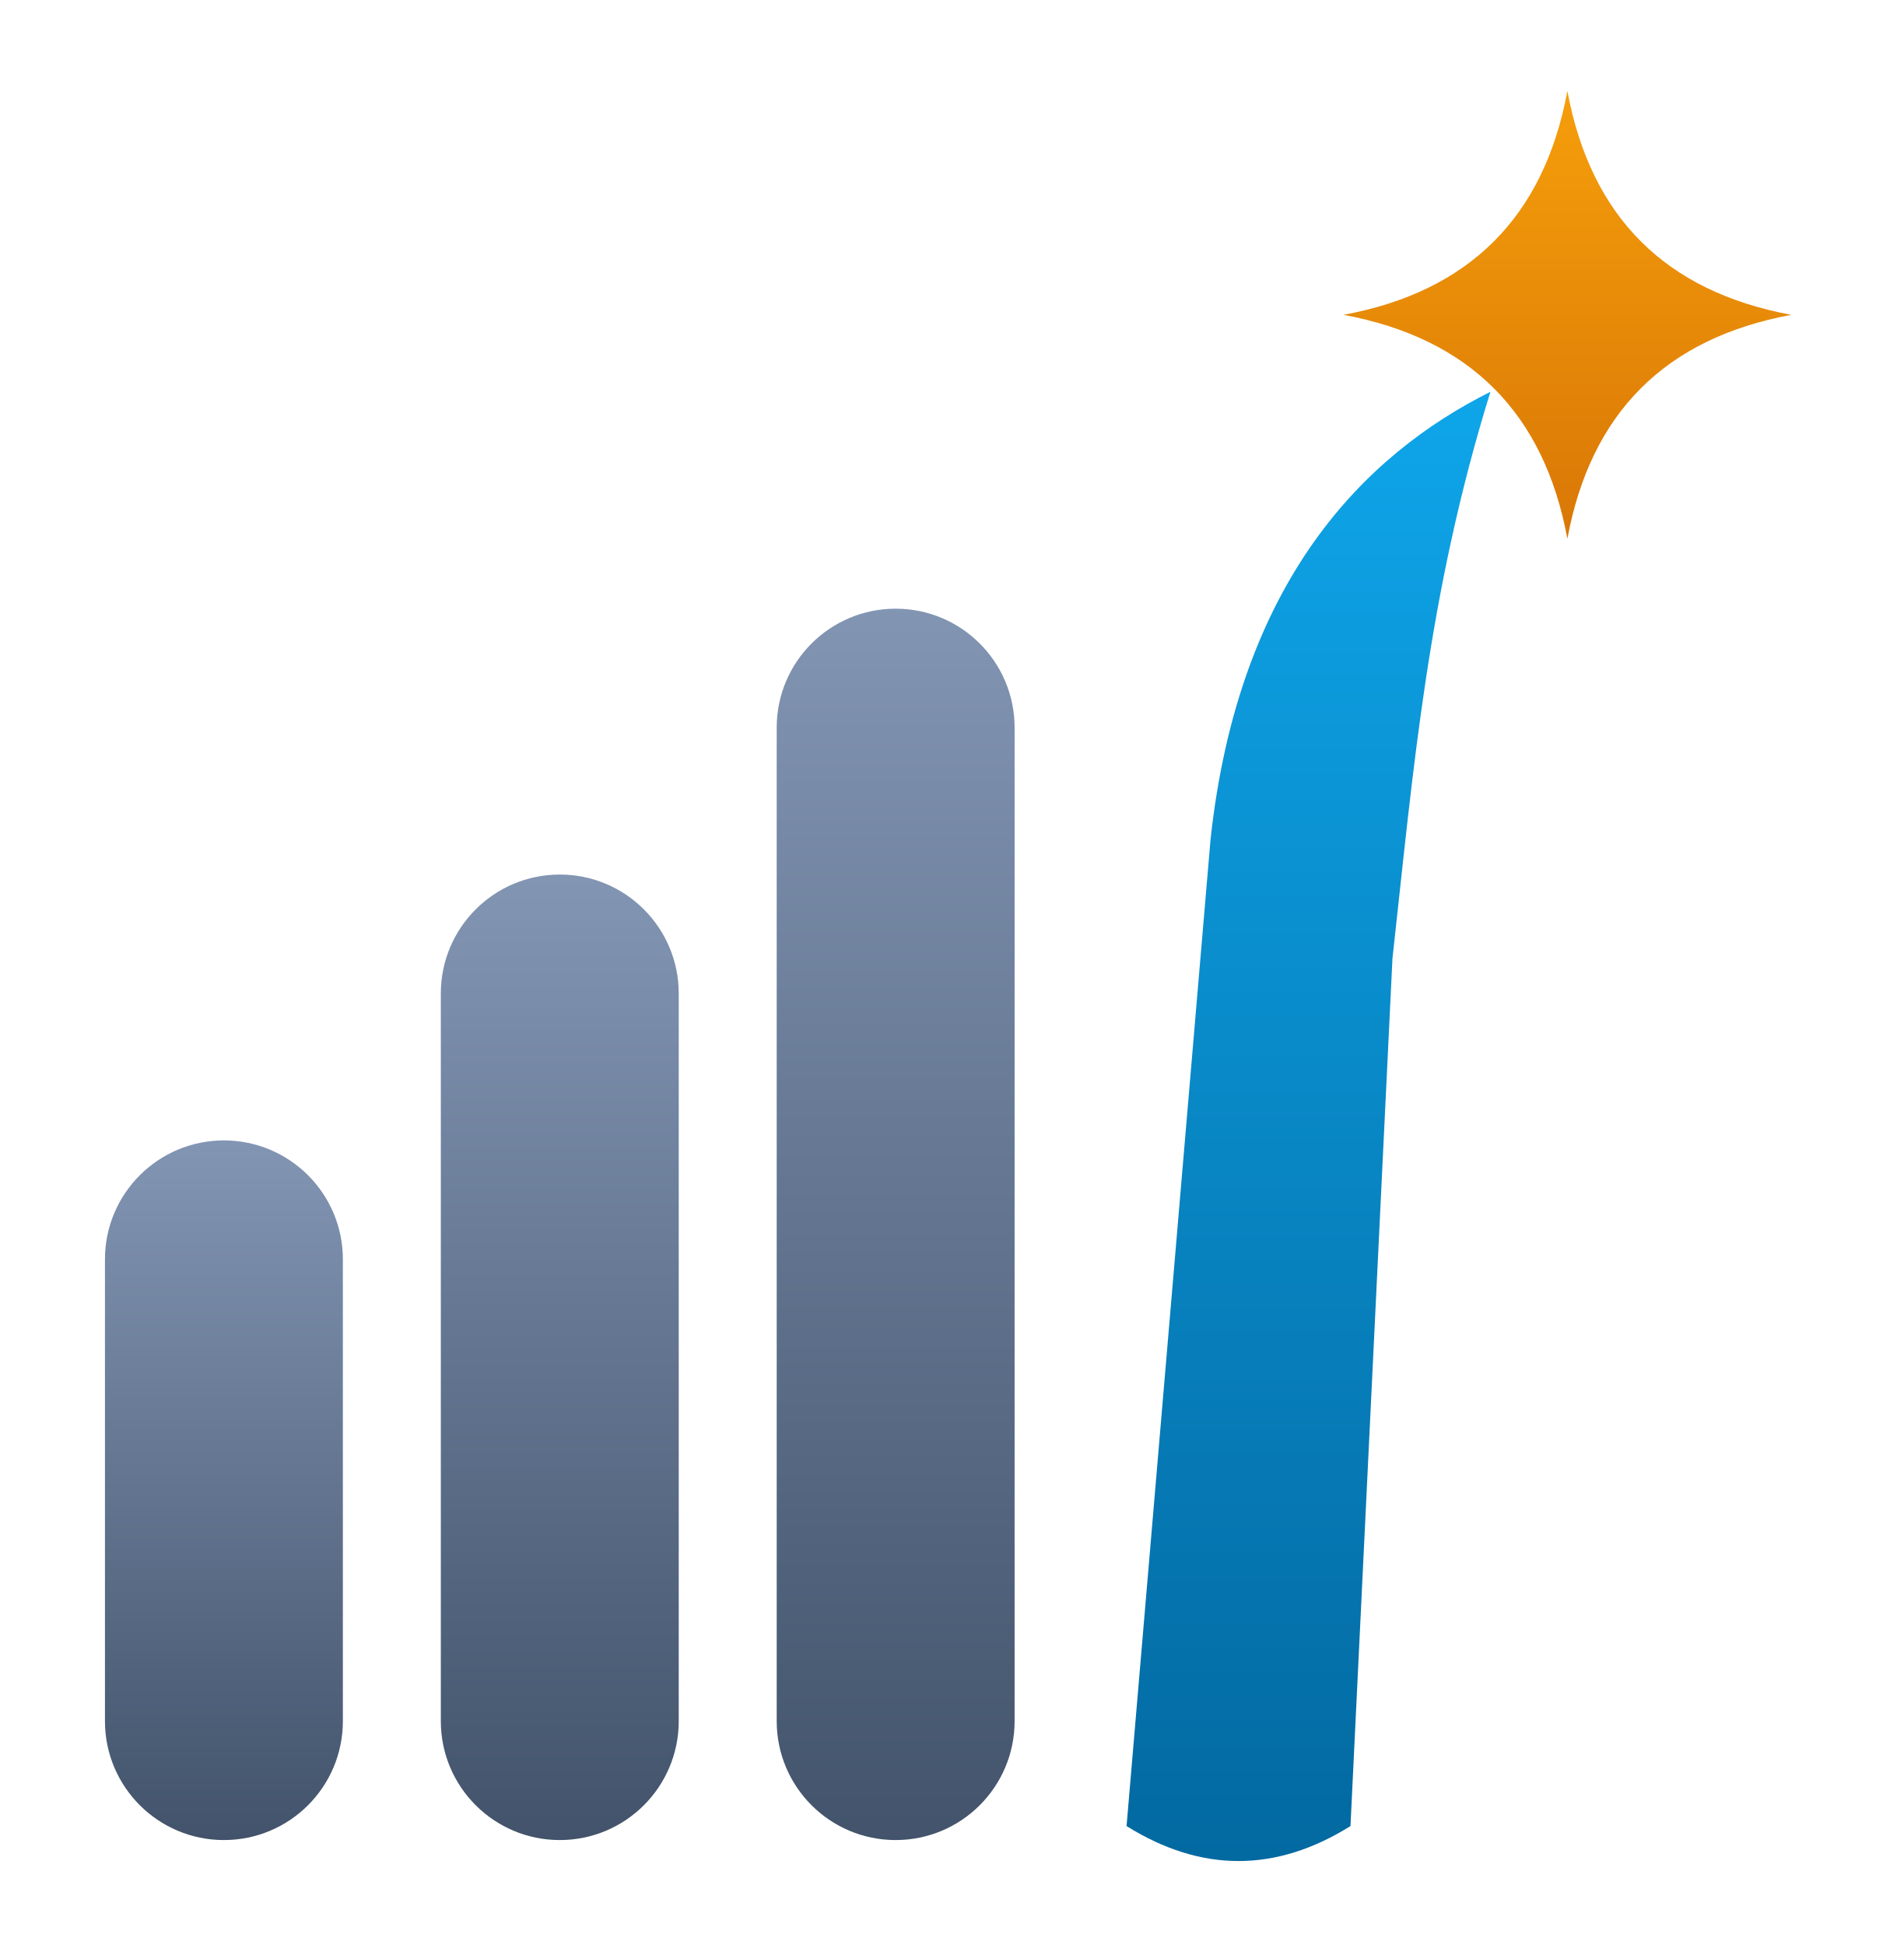
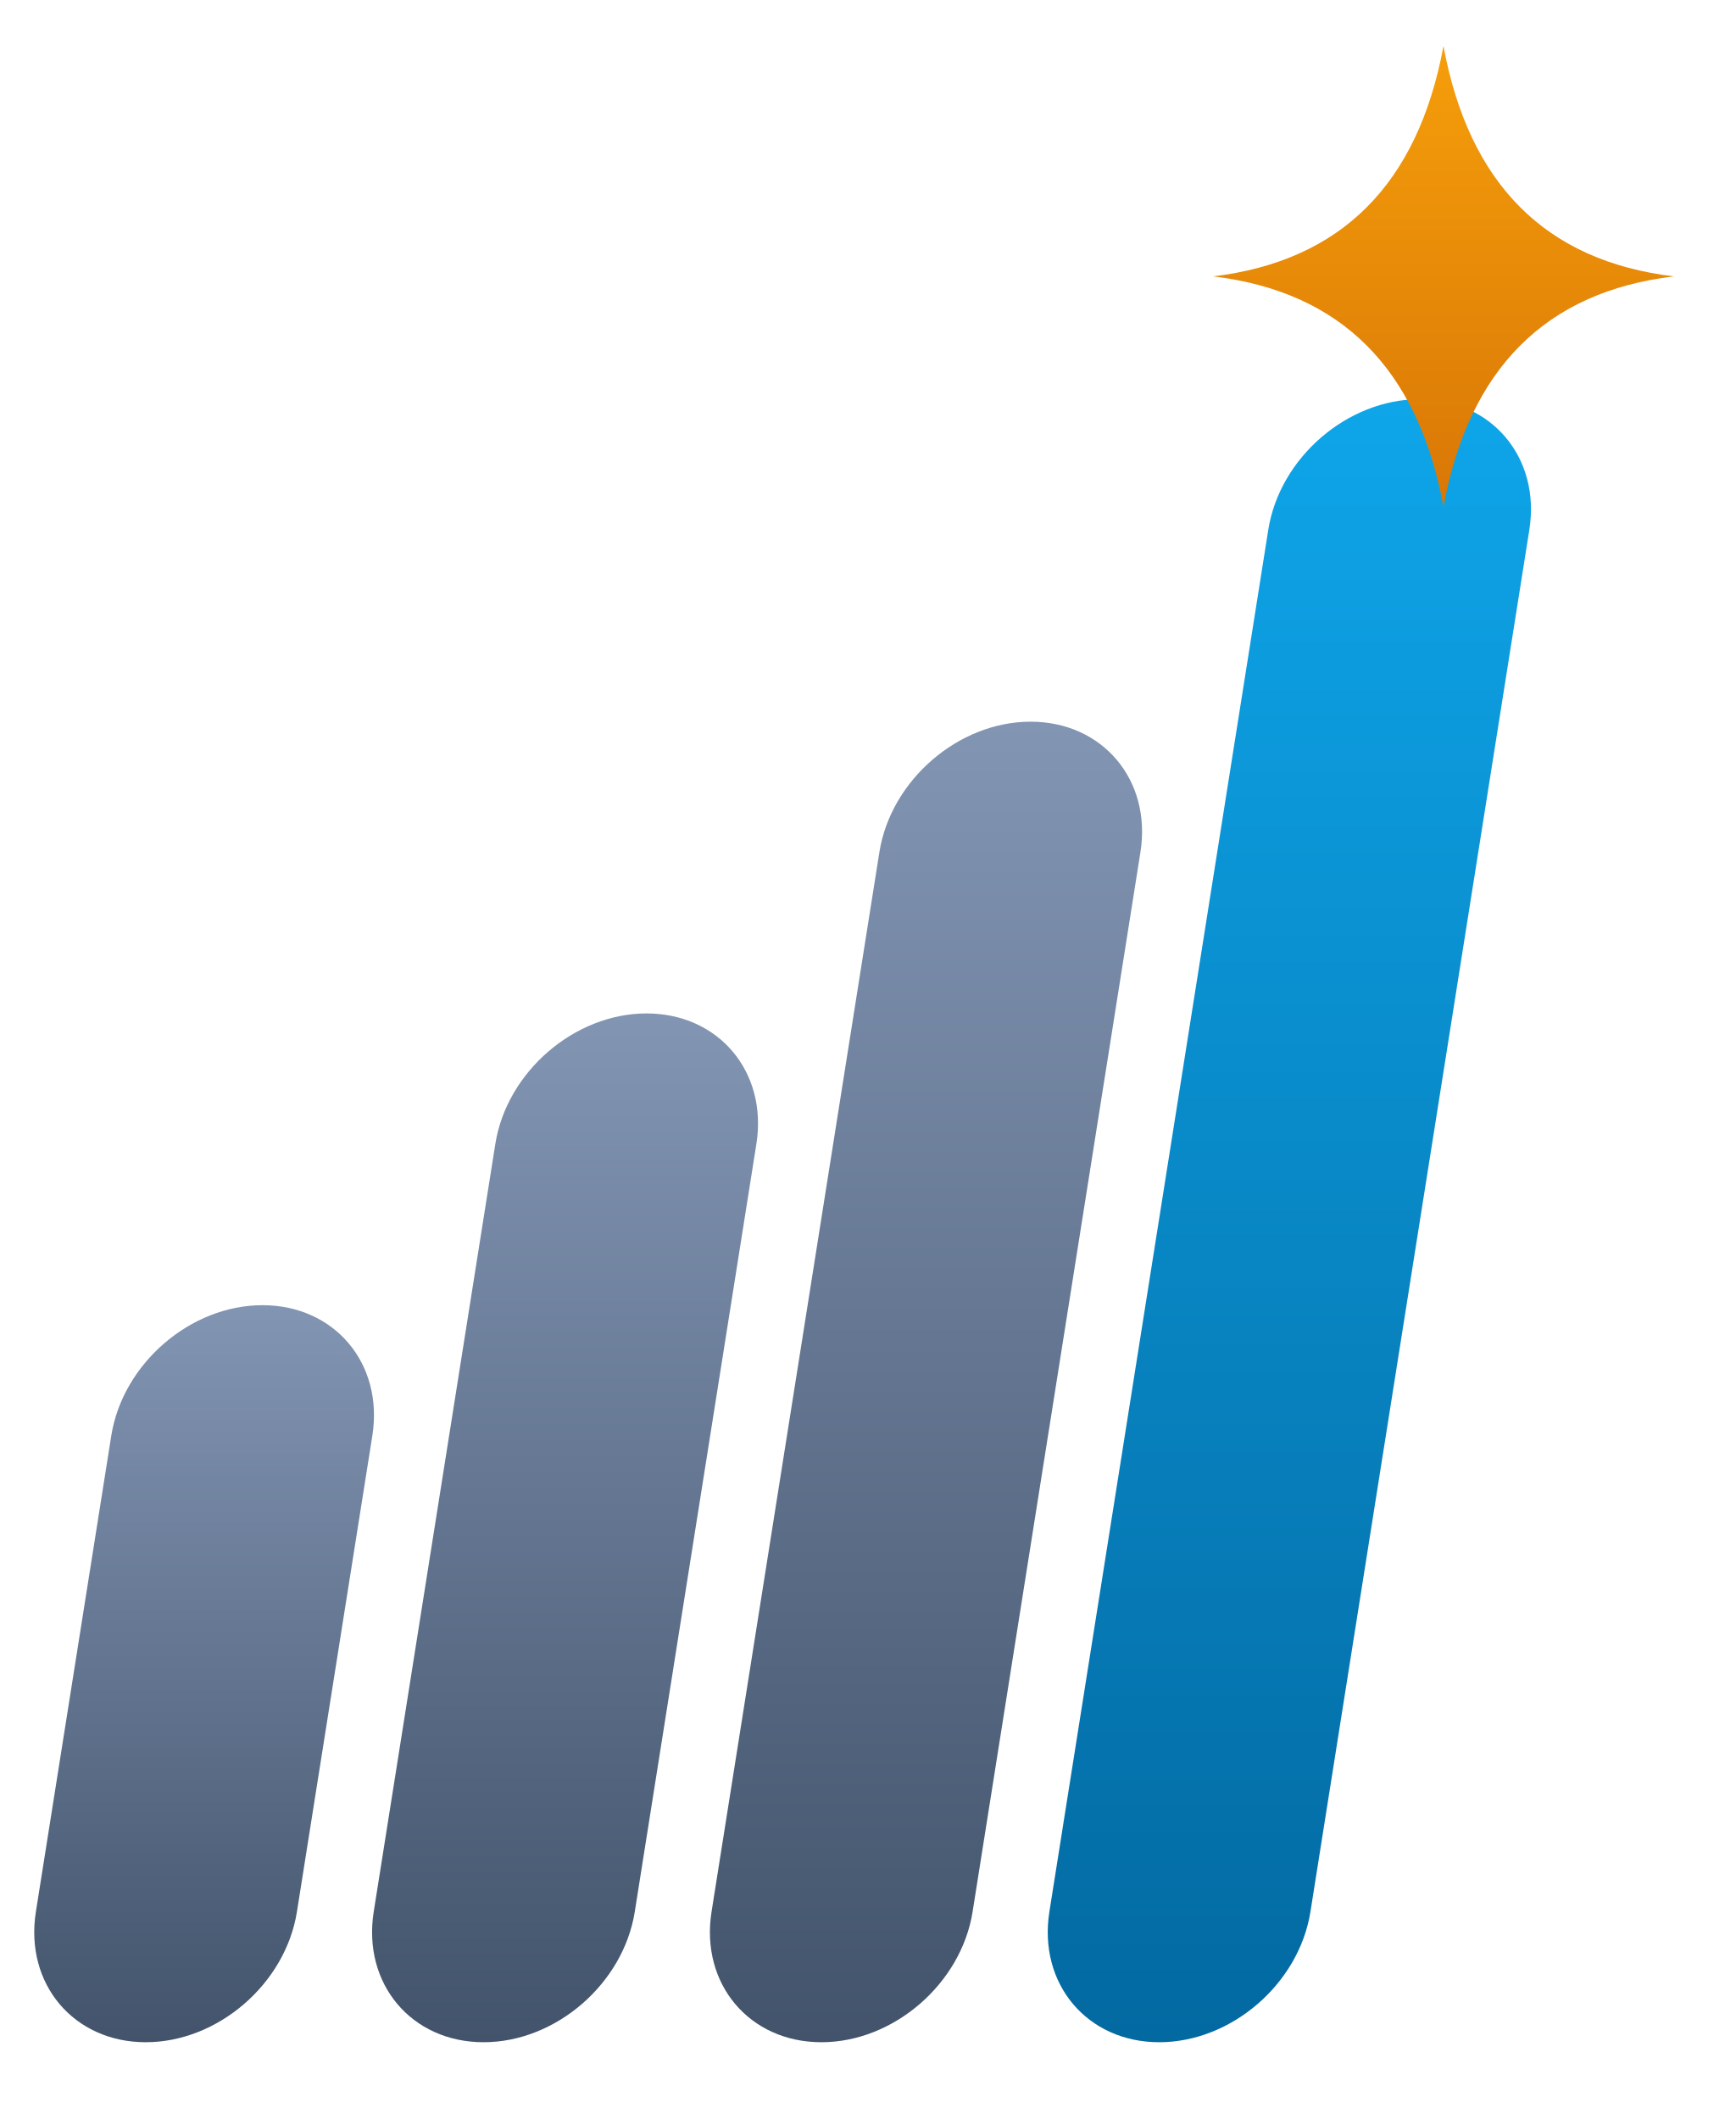
- <svg xmlns="http://www.w3.org/2000/svg" viewBox="120 95 272 278" role="img" aria-label="The American Energy growth mark">
+ <svg xmlns="http://www.w3.org/2000/svg" viewBox="142 94 226 276" role="img" aria-label="The American Energy growth mark">
  <defs>
    <linearGradient id="steelL" x1="0" y1="0" x2="0" y2="1">
      <stop offset="0" stop-color="#8295B3" />
      <stop offset="1" stop-color="#42536B" />
    </linearGradient>
    <linearGradient id="skyL" x1="0" y1="0" x2="0" y2="1">
      <stop offset="0" stop-color="#0EA5E9" />
      <stop offset="1" stop-color="#0369A1" />
    </linearGradient>
    <linearGradient id="sparkL" x1="0" y1="0" x2="0" y2="1">
      <stop offset="0" stop-color="#F59E0B" />
      <stop offset="1" stop-color="#D97706" />
    </linearGradient>
  </defs>
-   <rect x="135" y="258" width="34" height="100" rx="17" fill="url(#steelL)" />
-   <rect x="183" y="220" width="34" height="138" rx="17" fill="url(#steelL)" />
-   <rect x="231" y="182" width="34" height="176" rx="17" fill="url(#steelL)" />
-   <path d="M281 356 L293 215 C297 178 315 160 333 151 C324 180 322 205 319 232 L313 356 Q297 366 281 356 Z" fill="url(#skyL)" />
-   <path d="M344 108 Q349 135 376 140 Q349 145 344 172 Q339 145 312 140 Q339 135 344 108 Z" fill="url(#sparkL)" />
+   <g transform="translate(51,0) skewX(-9)">
+     <rect x="150" y="264" width="34" height="96" rx="17" fill="url(#steelL)" />
+     <rect x="194" y="226" width="34" height="134" rx="17" fill="url(#steelL)" />
+     <rect x="238" y="188" width="34" height="172" rx="17" fill="url(#steelL)" />
+     <rect x="282" y="146" width="34" height="214" rx="17" fill="url(#skyL)" />
+   </g>
+   <path d="M330 100 Q335 127 360 130 Q335 133 330 160 Q325 133 300 130 Q325 127 330 100 Z" fill="url(#sparkL)" />
</svg>
